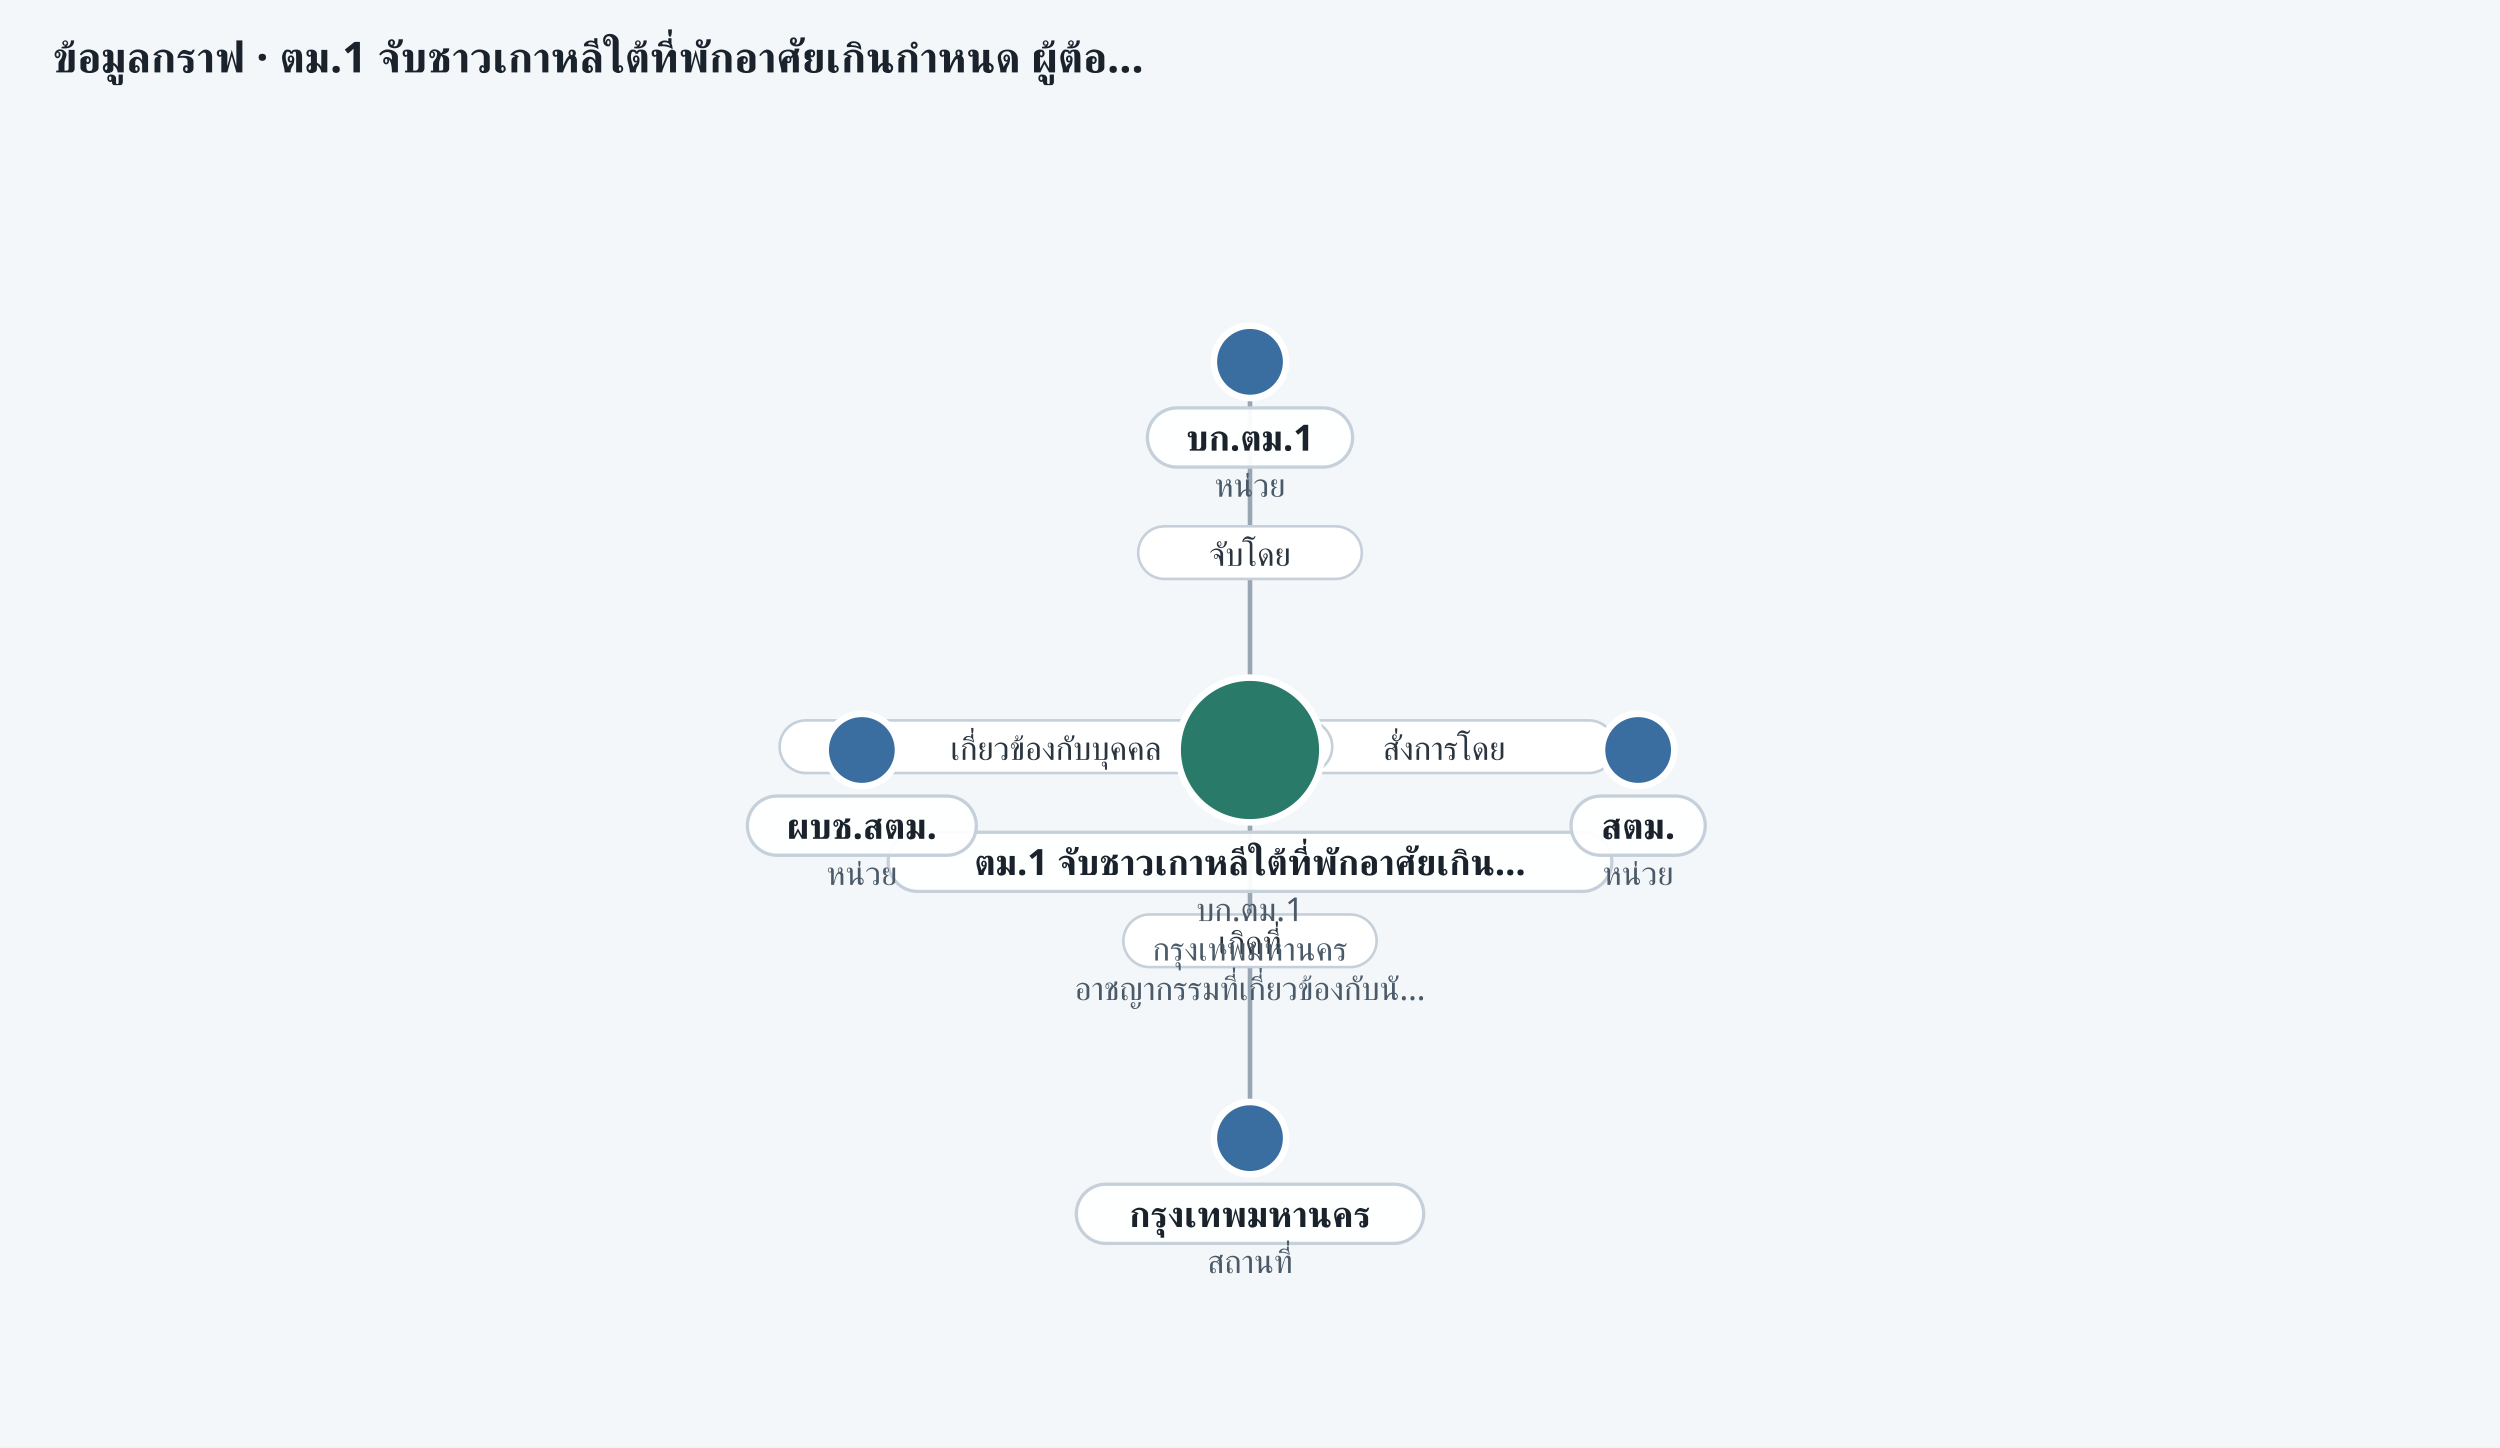
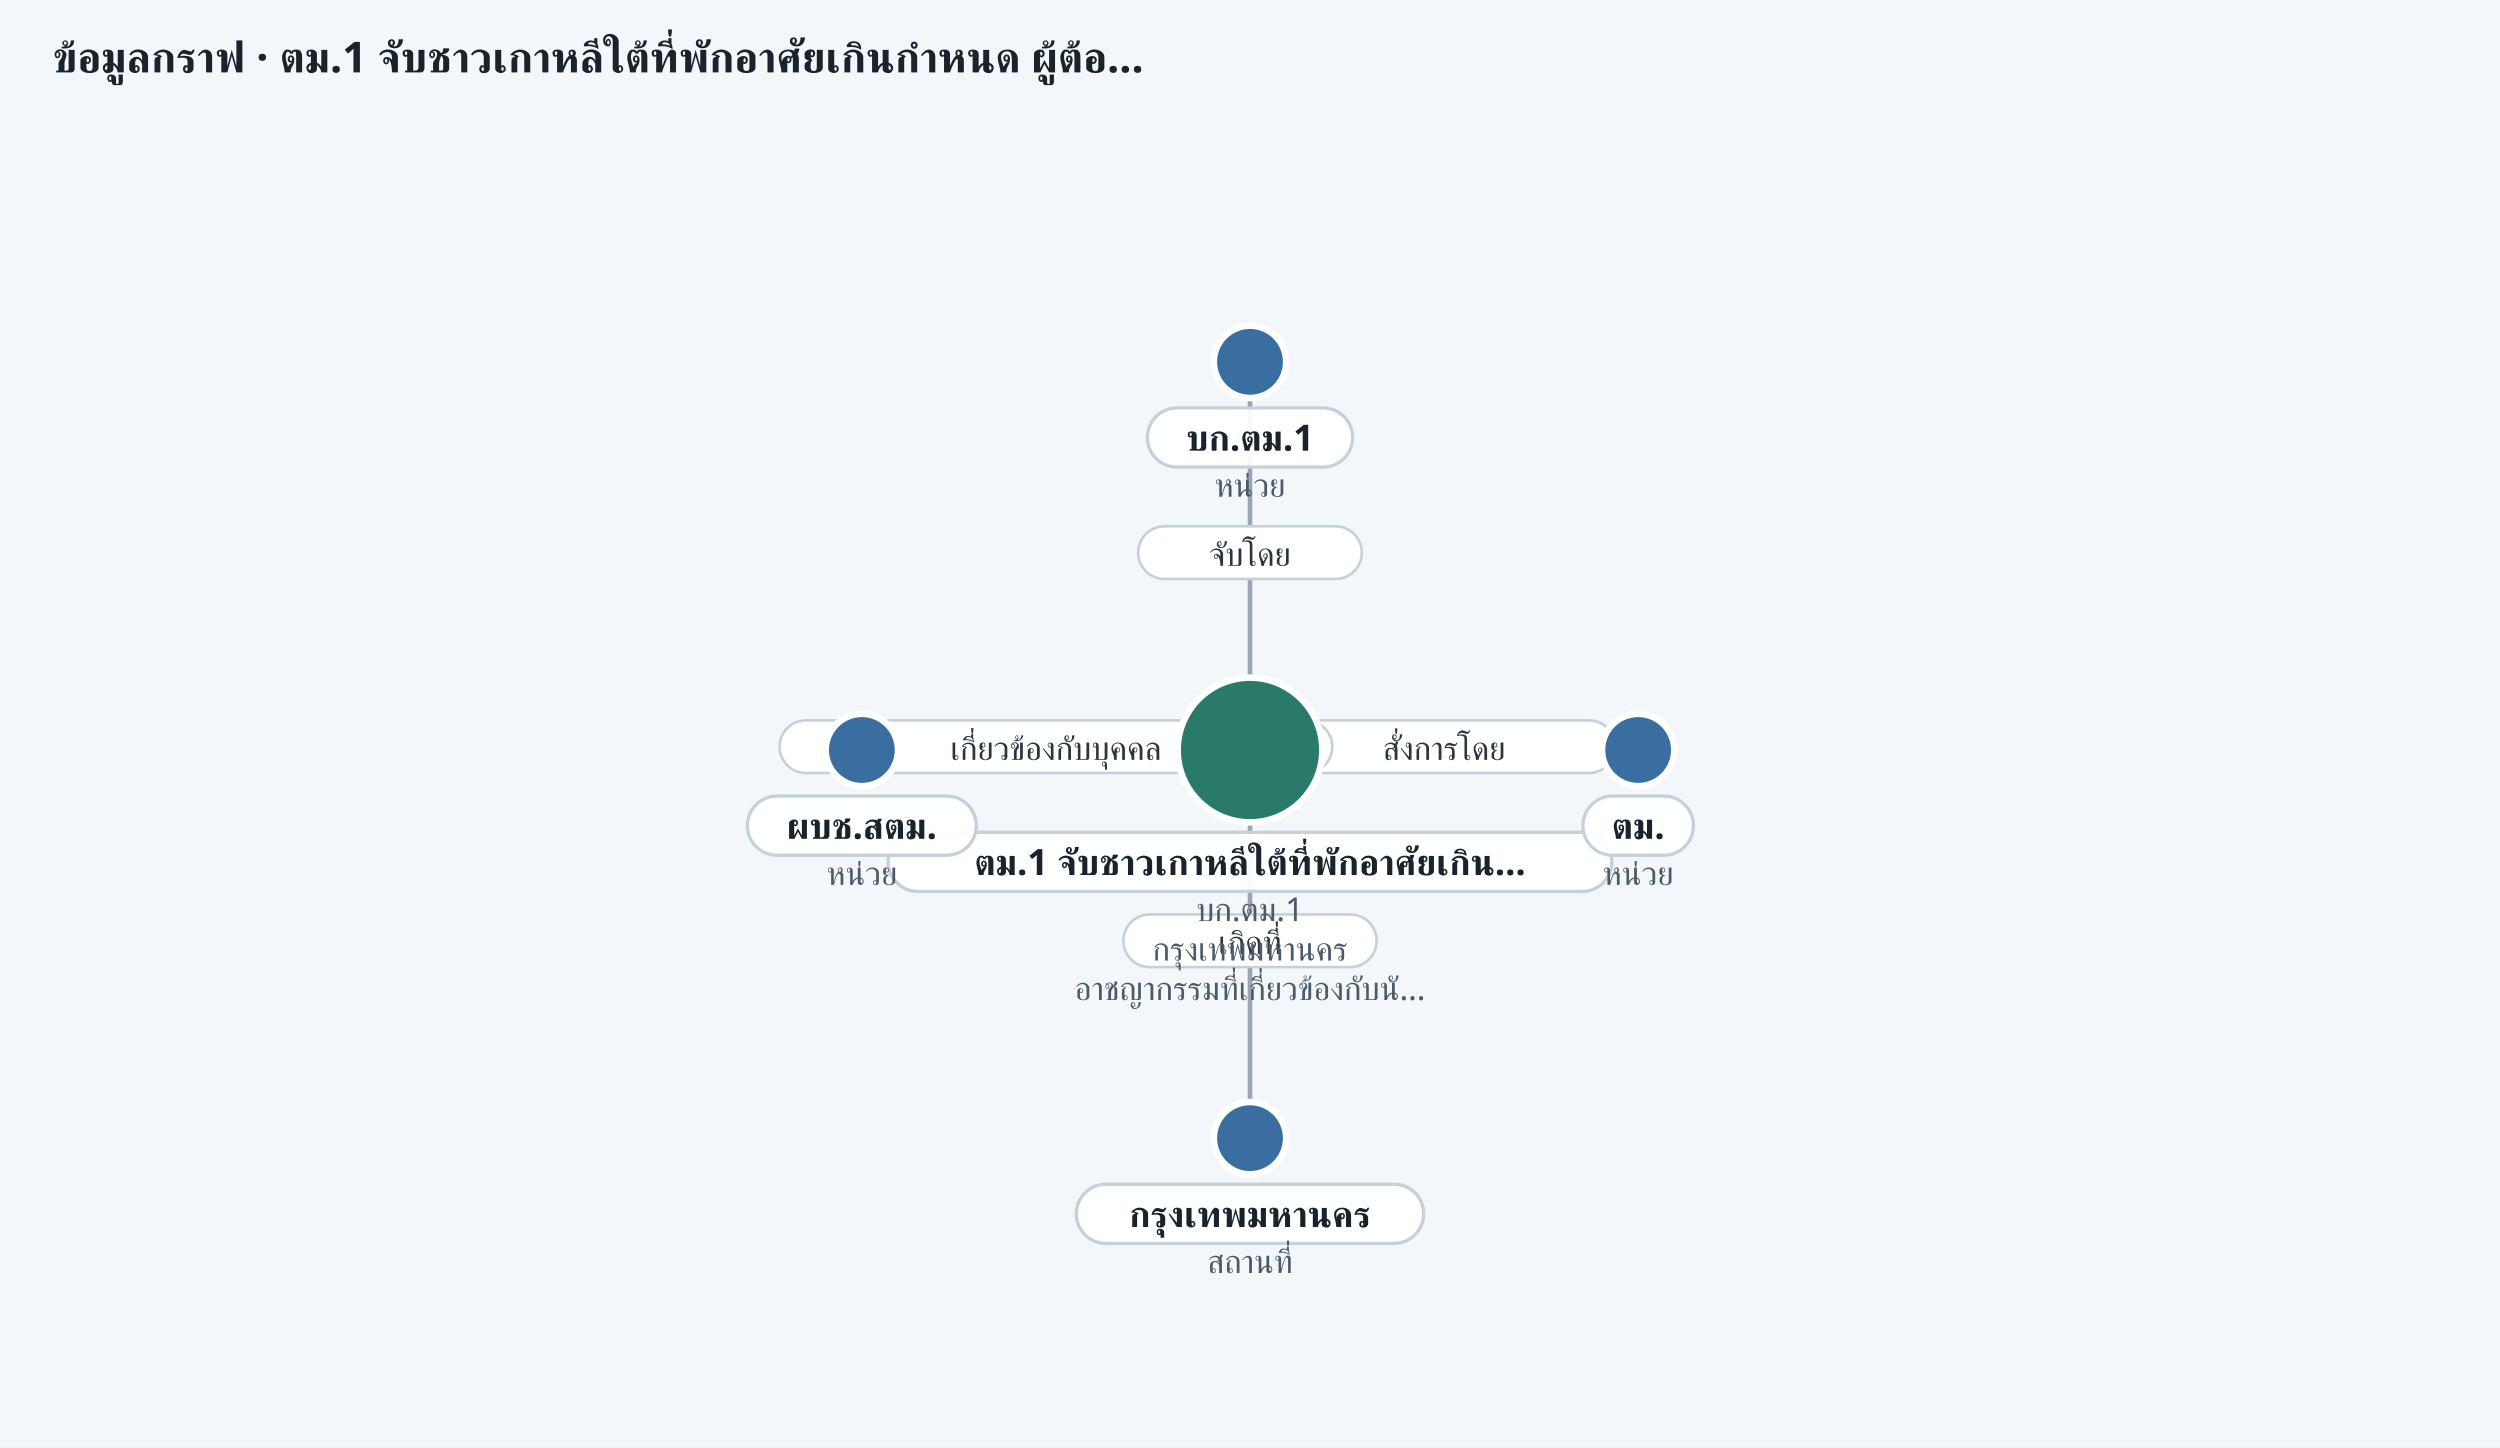
<svg xmlns="http://www.w3.org/2000/svg" width="760" height="440" viewBox="0 0 760 440" role="img" aria-label="ego graph 20261031-tourist-02">
  <rect width="100%" height="100%" fill="#f4f7fa" />
  <text x="16" y="22" font-size="13" font-weight="700" fill="#1a222c" font-family="Sarabun, Anuphan, sans-serif">ข้อมูลกราฟ · ตม.1 จับชาวเกาหลีใต้ที่พักอาศัยเกินกำหนด ผู้ต้อ…</text>
  <line x1="380.0" y1="228.0" x2="380.0" y2="110.0" stroke="#7a8a9a" stroke-width="1.4" opacity="0.75" />
  <rect x="346.0" y="160.0" width="68.0" height="16" rx="8" fill="#fff" stroke="#c5d0da" stroke-width="0.8" />
  <text x="380.0" y="172.0" text-anchor="middle" font-size="10" fill="#2a3540" font-family="Sarabun, Anuphan, sans-serif">จับโดย</text>
  <line x1="380.0" y1="228.0" x2="498.0" y2="228.0" stroke="#7a8a9a" stroke-width="1.4" opacity="0.75" />
  <rect x="387.0" y="219.0" width="104.0" height="16" rx="8" fill="#fff" stroke="#c5d0da" stroke-width="0.8" />
  <text x="439.0" y="231.0" text-anchor="middle" font-size="10" fill="#2a3540" font-family="Sarabun, Anuphan, sans-serif">สั่งการโดย</text>
  <line x1="380.0" y1="228.0" x2="380.0" y2="346.0" stroke="#7a8a9a" stroke-width="1.4" opacity="0.75" />
  <rect x="341.5" y="278.0" width="77.0" height="16" rx="8" fill="#fff" stroke="#c5d0da" stroke-width="0.8" />
  <text x="380.0" y="290.0" text-anchor="middle" font-size="10" fill="#2a3540" font-family="Sarabun, Anuphan, sans-serif">เกิดที่</text>
  <line x1="380.0" y1="228.0" x2="262.0" y2="228.0" stroke="#7a8a9a" stroke-width="1.4" opacity="0.75" />
  <rect x="237.0" y="219.0" width="168.0" height="16" rx="8" fill="#fff" stroke="#c5d0da" stroke-width="0.8" />
  <text x="321.0" y="231.0" text-anchor="middle" font-size="10" fill="#2a3540" font-family="Sarabun, Anuphan, sans-serif">เกี่ยวข้องกับบุคคล</text>
  <circle cx="380.0" cy="228.0" r="22" fill="#2a7a6a" stroke="#fff" stroke-width="2" />
  <rect x="270.0" y="253.0" width="220.0" height="18" rx="9" fill="rgba(255,255,255,0.94)" stroke="#c5d0da" />
  <text x="380.0" y="266.0" text-anchor="middle" font-size="11" font-weight="600" fill="#1a222c" font-family="Sarabun, Anuphan, sans-serif">ตม.1 จับชาวเกาหลีใต้ที่พักอาศัยเกิน…</text>
  <text x="380.0" y="280.0" text-anchor="middle" font-size="10" fill="#4a5a68" font-family="Sarabun, Anuphan, sans-serif">บก.ตม.1</text>
  <text x="380.0" y="292.0" text-anchor="middle" font-size="10" fill="#4a5a68" font-family="Sarabun, Anuphan, sans-serif">กรุงเทพมหานคร</text>
  <text x="380.0" y="304.0" text-anchor="middle" font-size="10" fill="#4a5a68" font-family="Sarabun, Anuphan, sans-serif">อาชญากรรมที่เกี่ยวข้องกับนั…</text>
  <circle cx="380.0" cy="110.0" r="11" fill="#3a6ea0" stroke="#fff" stroke-width="2" />
  <rect x="348.8" y="124.0" width="62.4" height="18" rx="9" fill="rgba(255,255,255,0.94)" stroke="#c5d0da" />
  <text x="380.0" y="137.0" text-anchor="middle" font-size="11" font-weight="600" fill="#1a222c" font-family="Sarabun, Anuphan, sans-serif">บก.ตม.1</text>
  <text x="380.0" y="151.0" text-anchor="middle" font-size="10" fill="#4a5a68" font-family="Sarabun, Anuphan, sans-serif">หน่วย</text>
  <circle cx="498.0" cy="228.0" r="11" fill="#3a6ea0" stroke="#fff" stroke-width="2" />
-   <rect x="477.6" y="242.0" width="40.8" height="18" rx="9" fill="rgba(255,255,255,0.94)" stroke="#c5d0da" />
-   <text x="498.0" y="255.0" text-anchor="middle" font-size="11" font-weight="600" fill="#1a222c" font-family="Sarabun, Anuphan, sans-serif">สตม.</text>
+   <rect x="481.2" y="242.0" width="33.6" height="18" rx="9" fill="rgba(255,255,255,0.94)" stroke="#c5d0da" />
+   <text x="498.0" y="255.0" text-anchor="middle" font-size="11" font-weight="600" fill="#1a222c" font-family="Sarabun, Anuphan, sans-serif">ตม.</text>
  <text x="498.0" y="269.0" text-anchor="middle" font-size="10" fill="#4a5a68" font-family="Sarabun, Anuphan, sans-serif">หน่วย</text>
  <circle cx="380.0" cy="346.0" r="11" fill="#3a6ea0" stroke="#fff" stroke-width="2" />
  <rect x="327.2" y="360.0" width="105.6" height="18" rx="9" fill="rgba(255,255,255,0.94)" stroke="#c5d0da" />
  <text x="380.0" y="373.0" text-anchor="middle" font-size="11" font-weight="600" fill="#1a222c" font-family="Sarabun, Anuphan, sans-serif">กรุงเทพมหานคร</text>
  <text x="380.0" y="387.0" text-anchor="middle" font-size="10" fill="#4a5a68" font-family="Sarabun, Anuphan, sans-serif">สถานที่</text>
  <circle cx="262.0" cy="228.0" r="11" fill="#3a6ea0" stroke="#fff" stroke-width="2" />
  <rect x="227.2" y="242.0" width="69.6" height="18" rx="9" fill="rgba(255,255,255,0.94)" stroke="#c5d0da" />
  <text x="262.0" y="255.0" text-anchor="middle" font-size="11" font-weight="600" fill="#1a222c" font-family="Sarabun, Anuphan, sans-serif">ผบช.สตม.</text>
  <text x="262.0" y="269.0" text-anchor="middle" font-size="10" fill="#4a5a68" font-family="Sarabun, Anuphan, sans-serif">หน่วย</text>
</svg>
